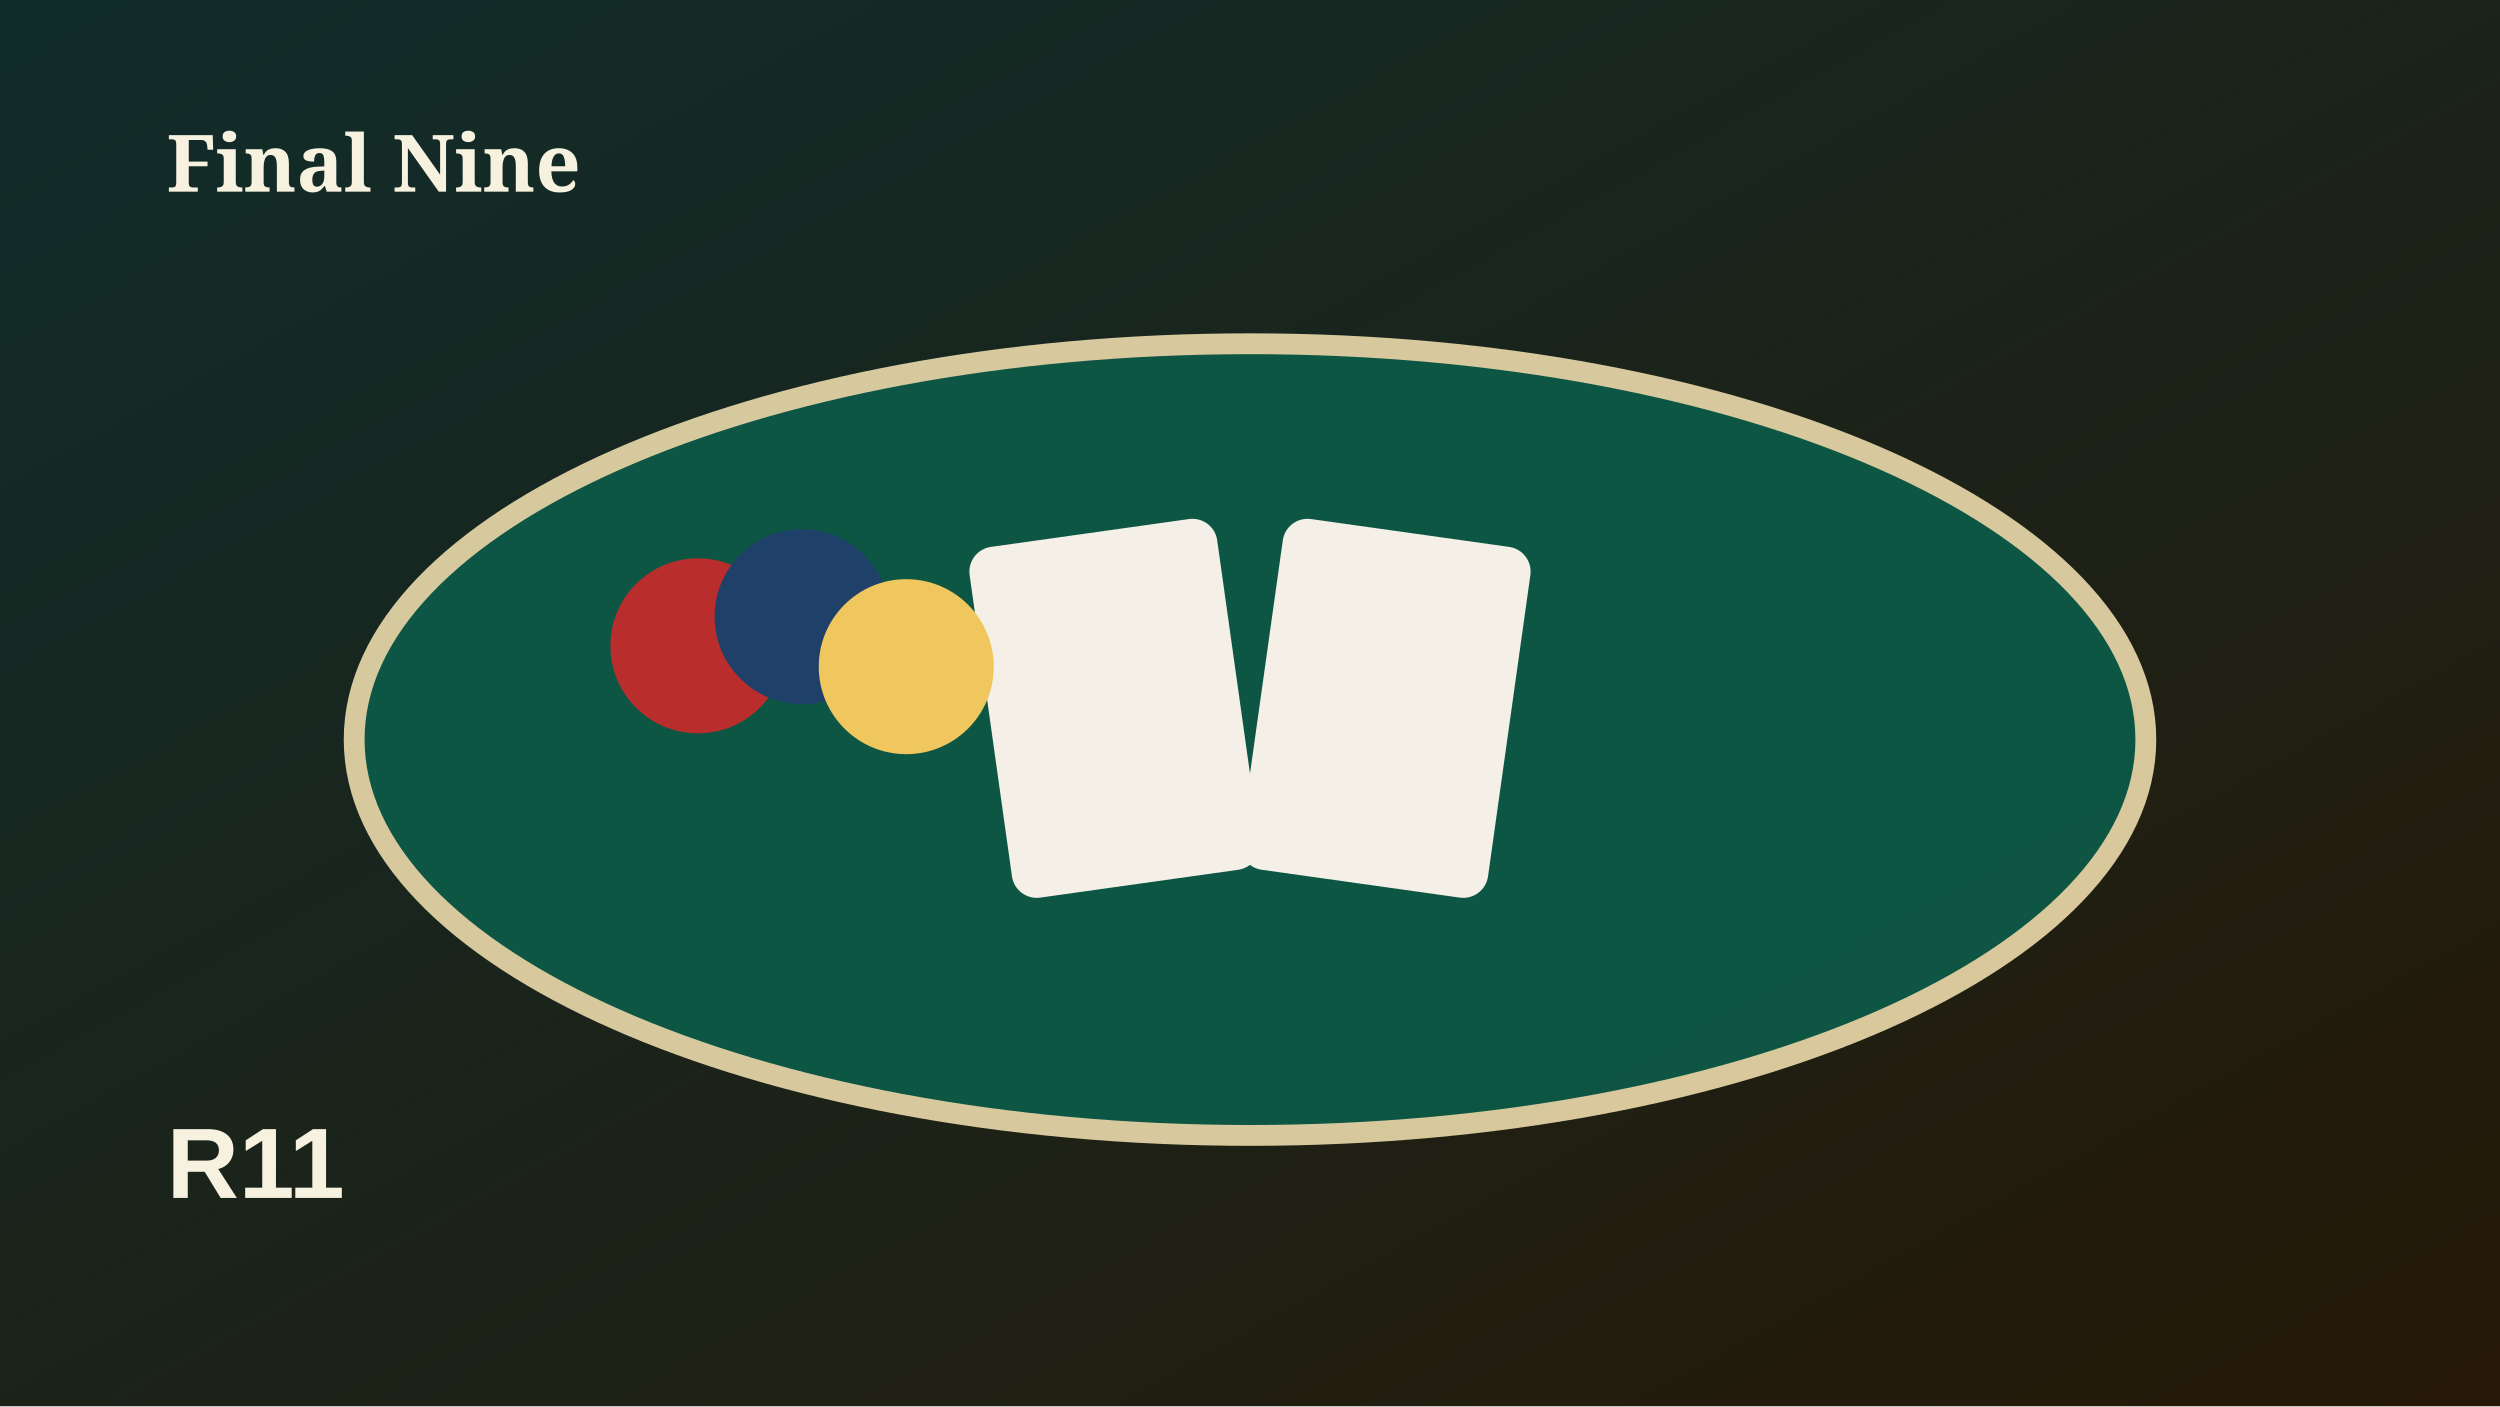
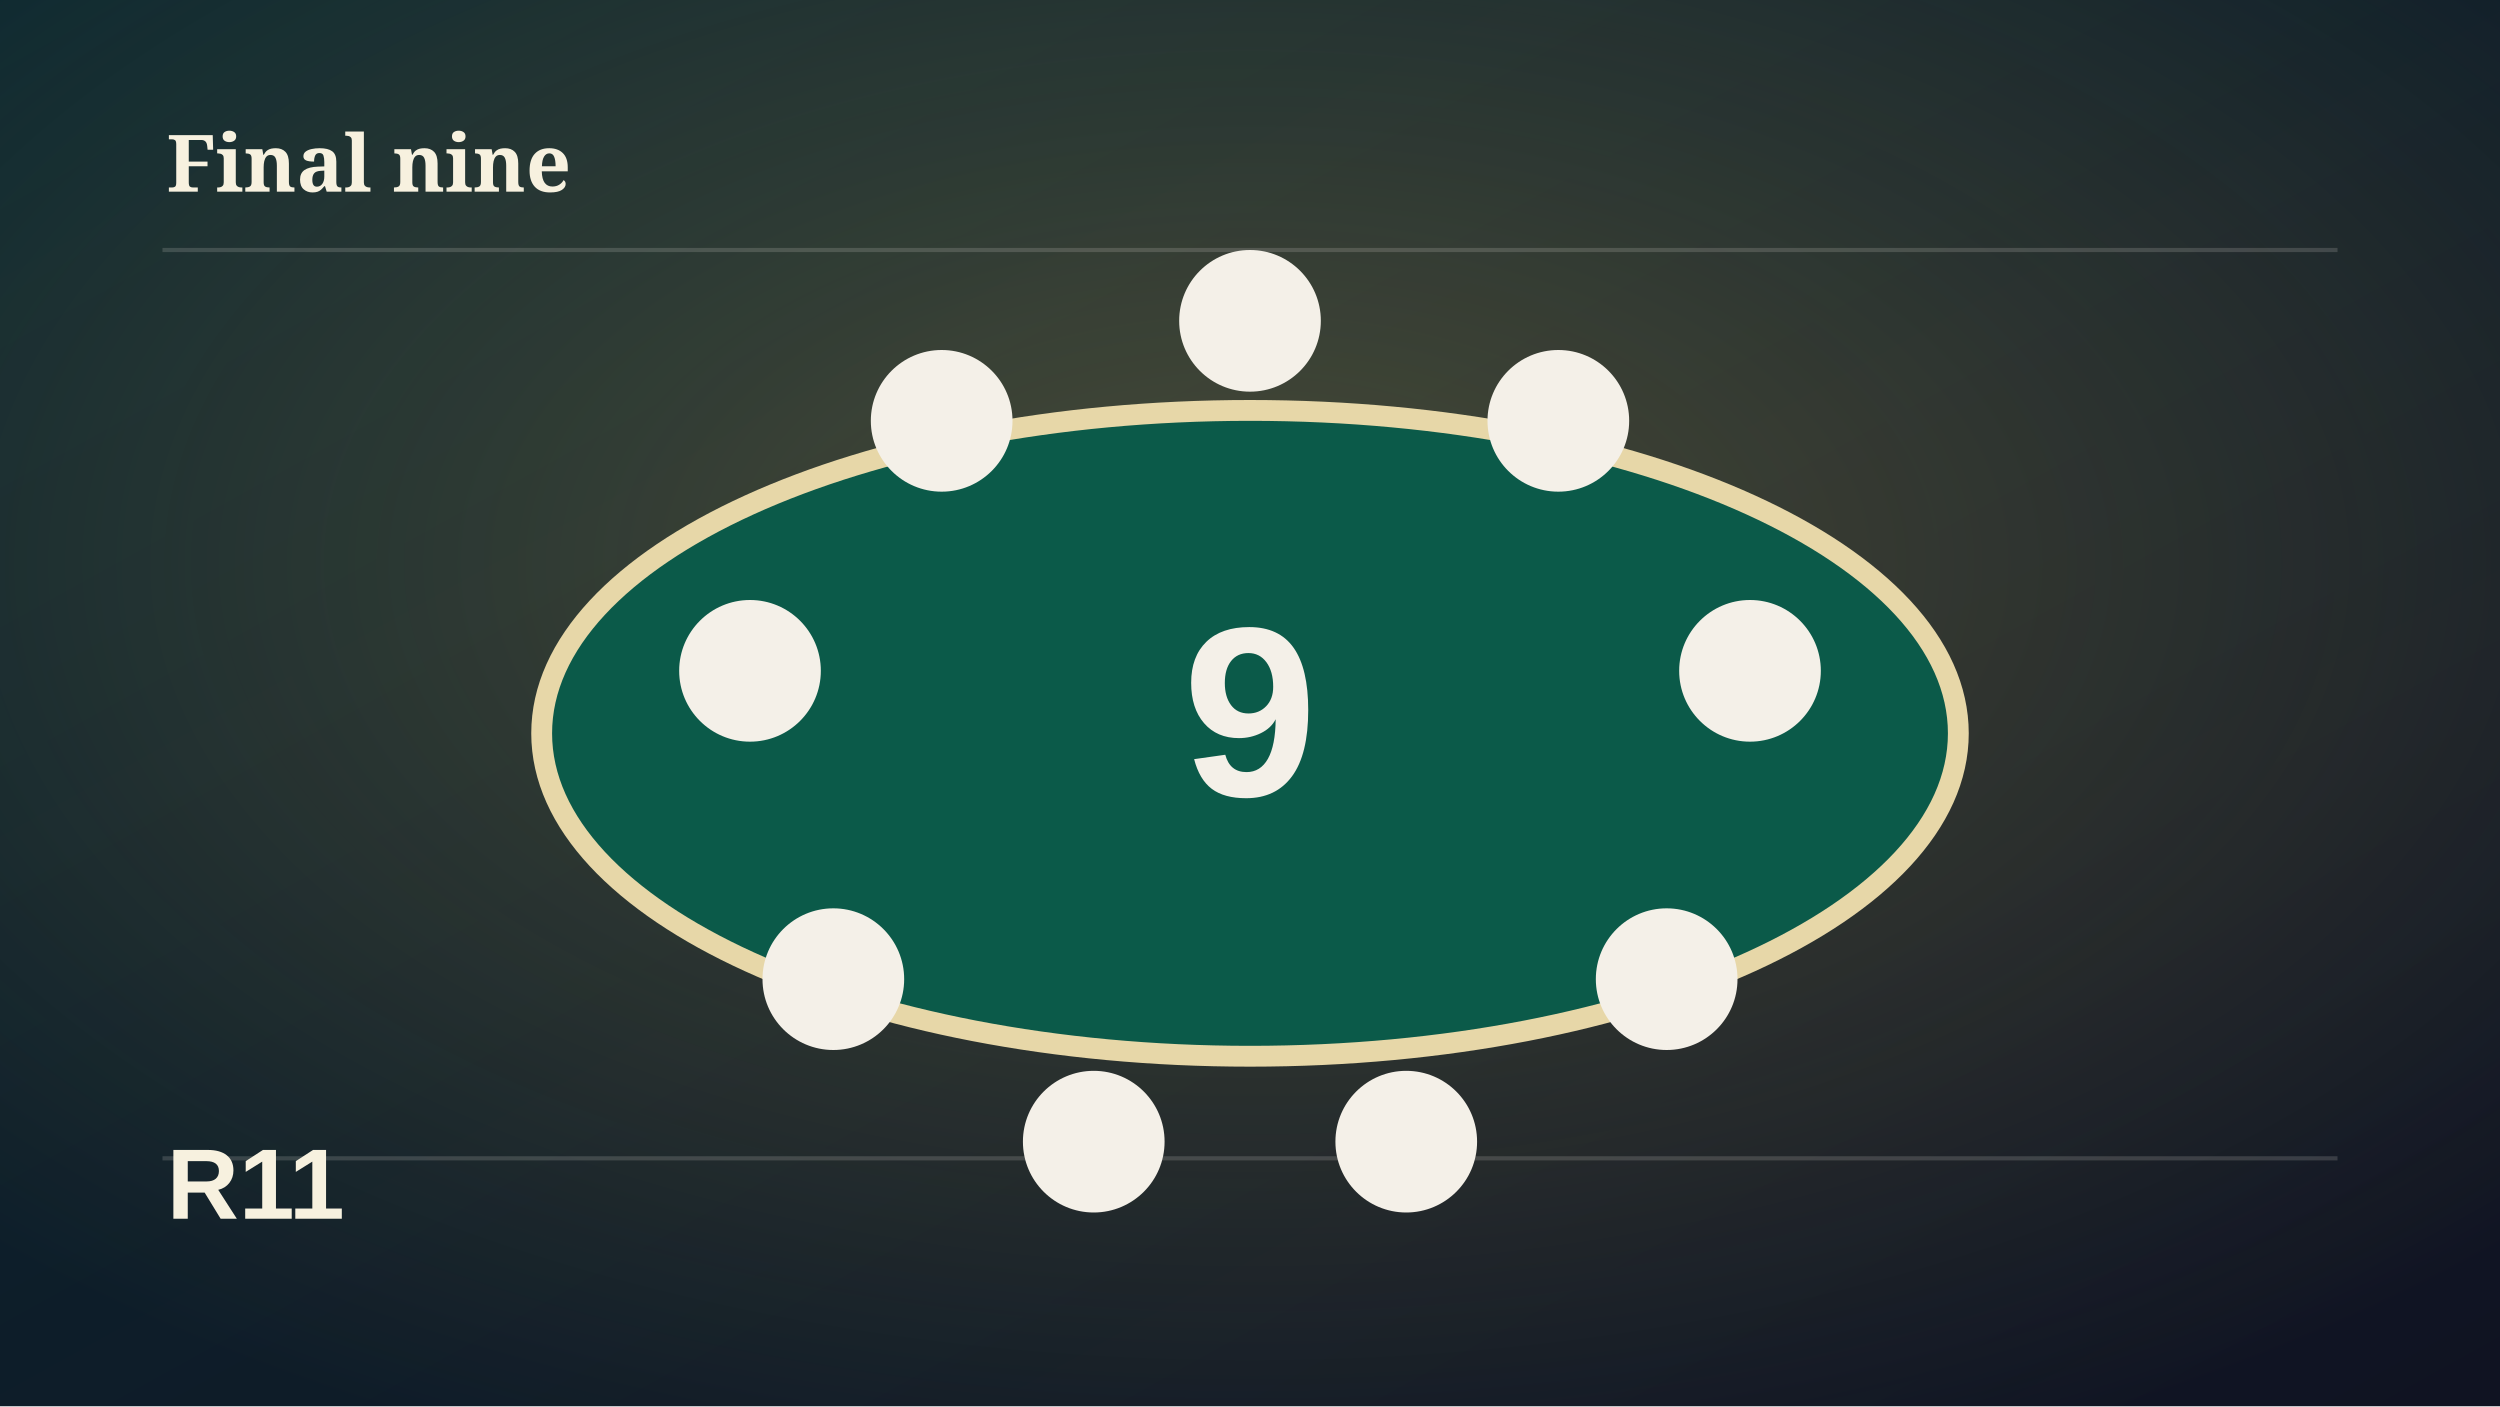
<svg xmlns="http://www.w3.org/2000/svg" width="1200" height="675" viewBox="0 0 1200 675" role="img" aria-labelledby="title desc">
  <defs>
-     <linearGradient id="g" x1="0" x2="1" y1="0" y2="1">
-       <stop offset="0" stop-color="#102d2b" />
-       <stop offset="1" stop-color="#261908" />
+     <linearGradient id="bg" x1="0" x2="1" y1="0" y2="1">
+       <stop offset="0" stop-color="#0b2730" />
+       <stop offset="1" stop-color="#101322" />
    </linearGradient>
+     <radialGradient id="glow" cx="50%" cy="40%" r="70%">
+       <stop offset="0" stop-color="#f0c75e" stop-opacity=".26" />
+       <stop offset="1" stop-color="#f0c75e" stop-opacity="0" />
+     </radialGradient>
  </defs>
-   <rect width="1200" height="675" fill="url(#g)" />
-   <ellipse cx="600" cy="355" rx="430" ry="190" fill="#0c5a48" stroke="#e7d7a8" stroke-width="10" opacity=".92" />
-   <rect x="475" y="255" width="120" height="170" rx="12" fill="#f4f0e8" transform="rotate(-8 535 340)" />
-   <rect x="605" y="255" width="120" height="170" rx="12" fill="#f4f0e8" transform="rotate(8 665 340)" />
-   <circle cx="335" cy="310" r="42" fill="#ba2d2d" />
-   <circle cx="385" cy="296" r="42" fill="#1f4068" />
-   <circle cx="435" cy="320" r="42" fill="#f0c75e" />
-   <text x="80" y="92" fill="#f7f1df" font-family="Georgia, serif" font-size="38" font-weight="700">Final Nine</text>
-   <text x="80" y="575" fill="#f7f1df" font-family="Arial, sans-serif" font-size="48" font-weight="700">R11</text>
+   <rect width="1200" height="675" fill="url(#bg)" />
+   <rect width="1200" height="675" fill="url(#glow)" />
+   <path d="M78 120h1044M78 556h1044" stroke="#f4f0e8" stroke-opacity=".16" stroke-width="2" />
+   <g aria-hidden="true">
+     <ellipse cx="600" cy="352" rx="340" ry="155" fill="#0b5a49" stroke="#e7d7a8" stroke-width="10" />
+     <g fill="#f4f0e8">
+       <circle cx="600" cy="154" r="34" />
+       <circle cx="748" cy="202" r="34" />
+       <circle cx="840" cy="322" r="34" />
+       <circle cx="800" cy="470" r="34" />
+       <circle cx="675" cy="548" r="34" />
+       <circle cx="525" cy="548" r="34" />
+       <circle cx="400" cy="470" r="34" />
+       <circle cx="360" cy="322" r="34" />
+       <circle cx="452" cy="202" r="34" />
+     </g>
+     <text x="600" y="382" text-anchor="middle" fill="#f4f0e8" font-family="Arial, sans-serif" font-size="116" font-weight="900">9</text>
+   </g>
+   <text x="80" y="92" fill="#f7f1df" font-family="Georgia, serif" font-size="38" font-weight="700">Final nine</text>
+   <text x="80" y="585" fill="#f7f1df" font-family="Arial, sans-serif" font-size="48" font-weight="900">R11</text>
</svg>
